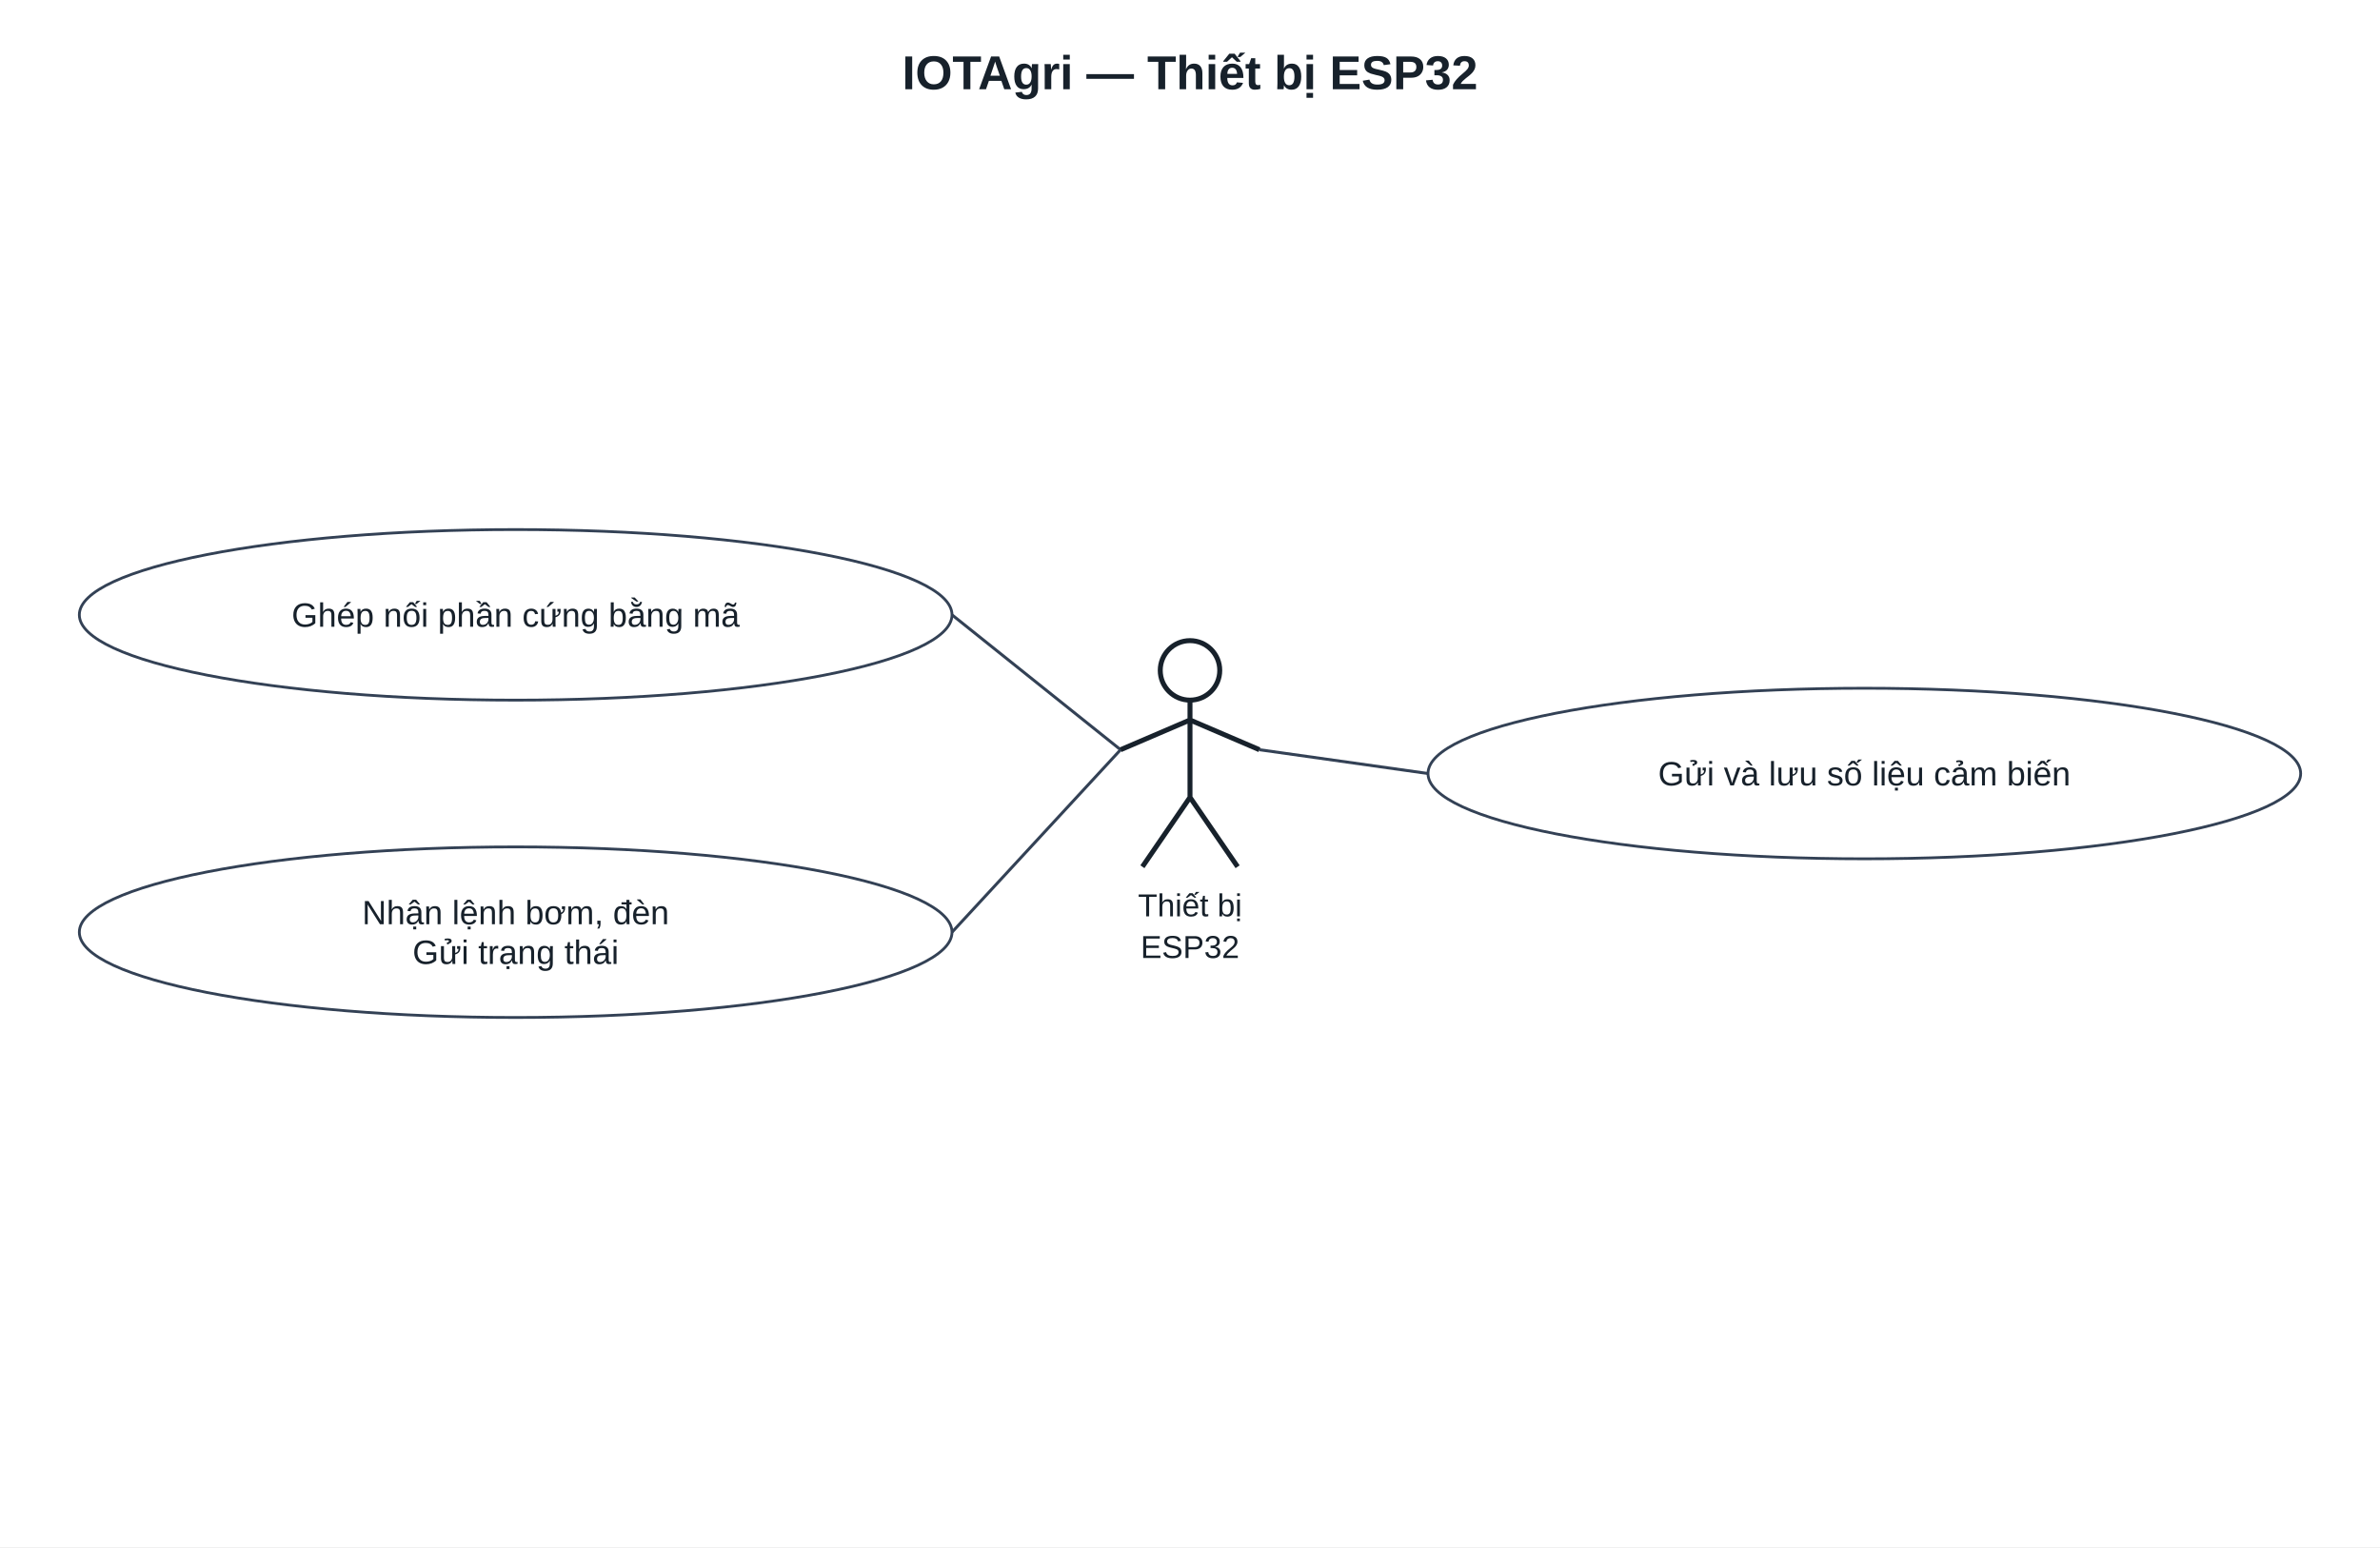
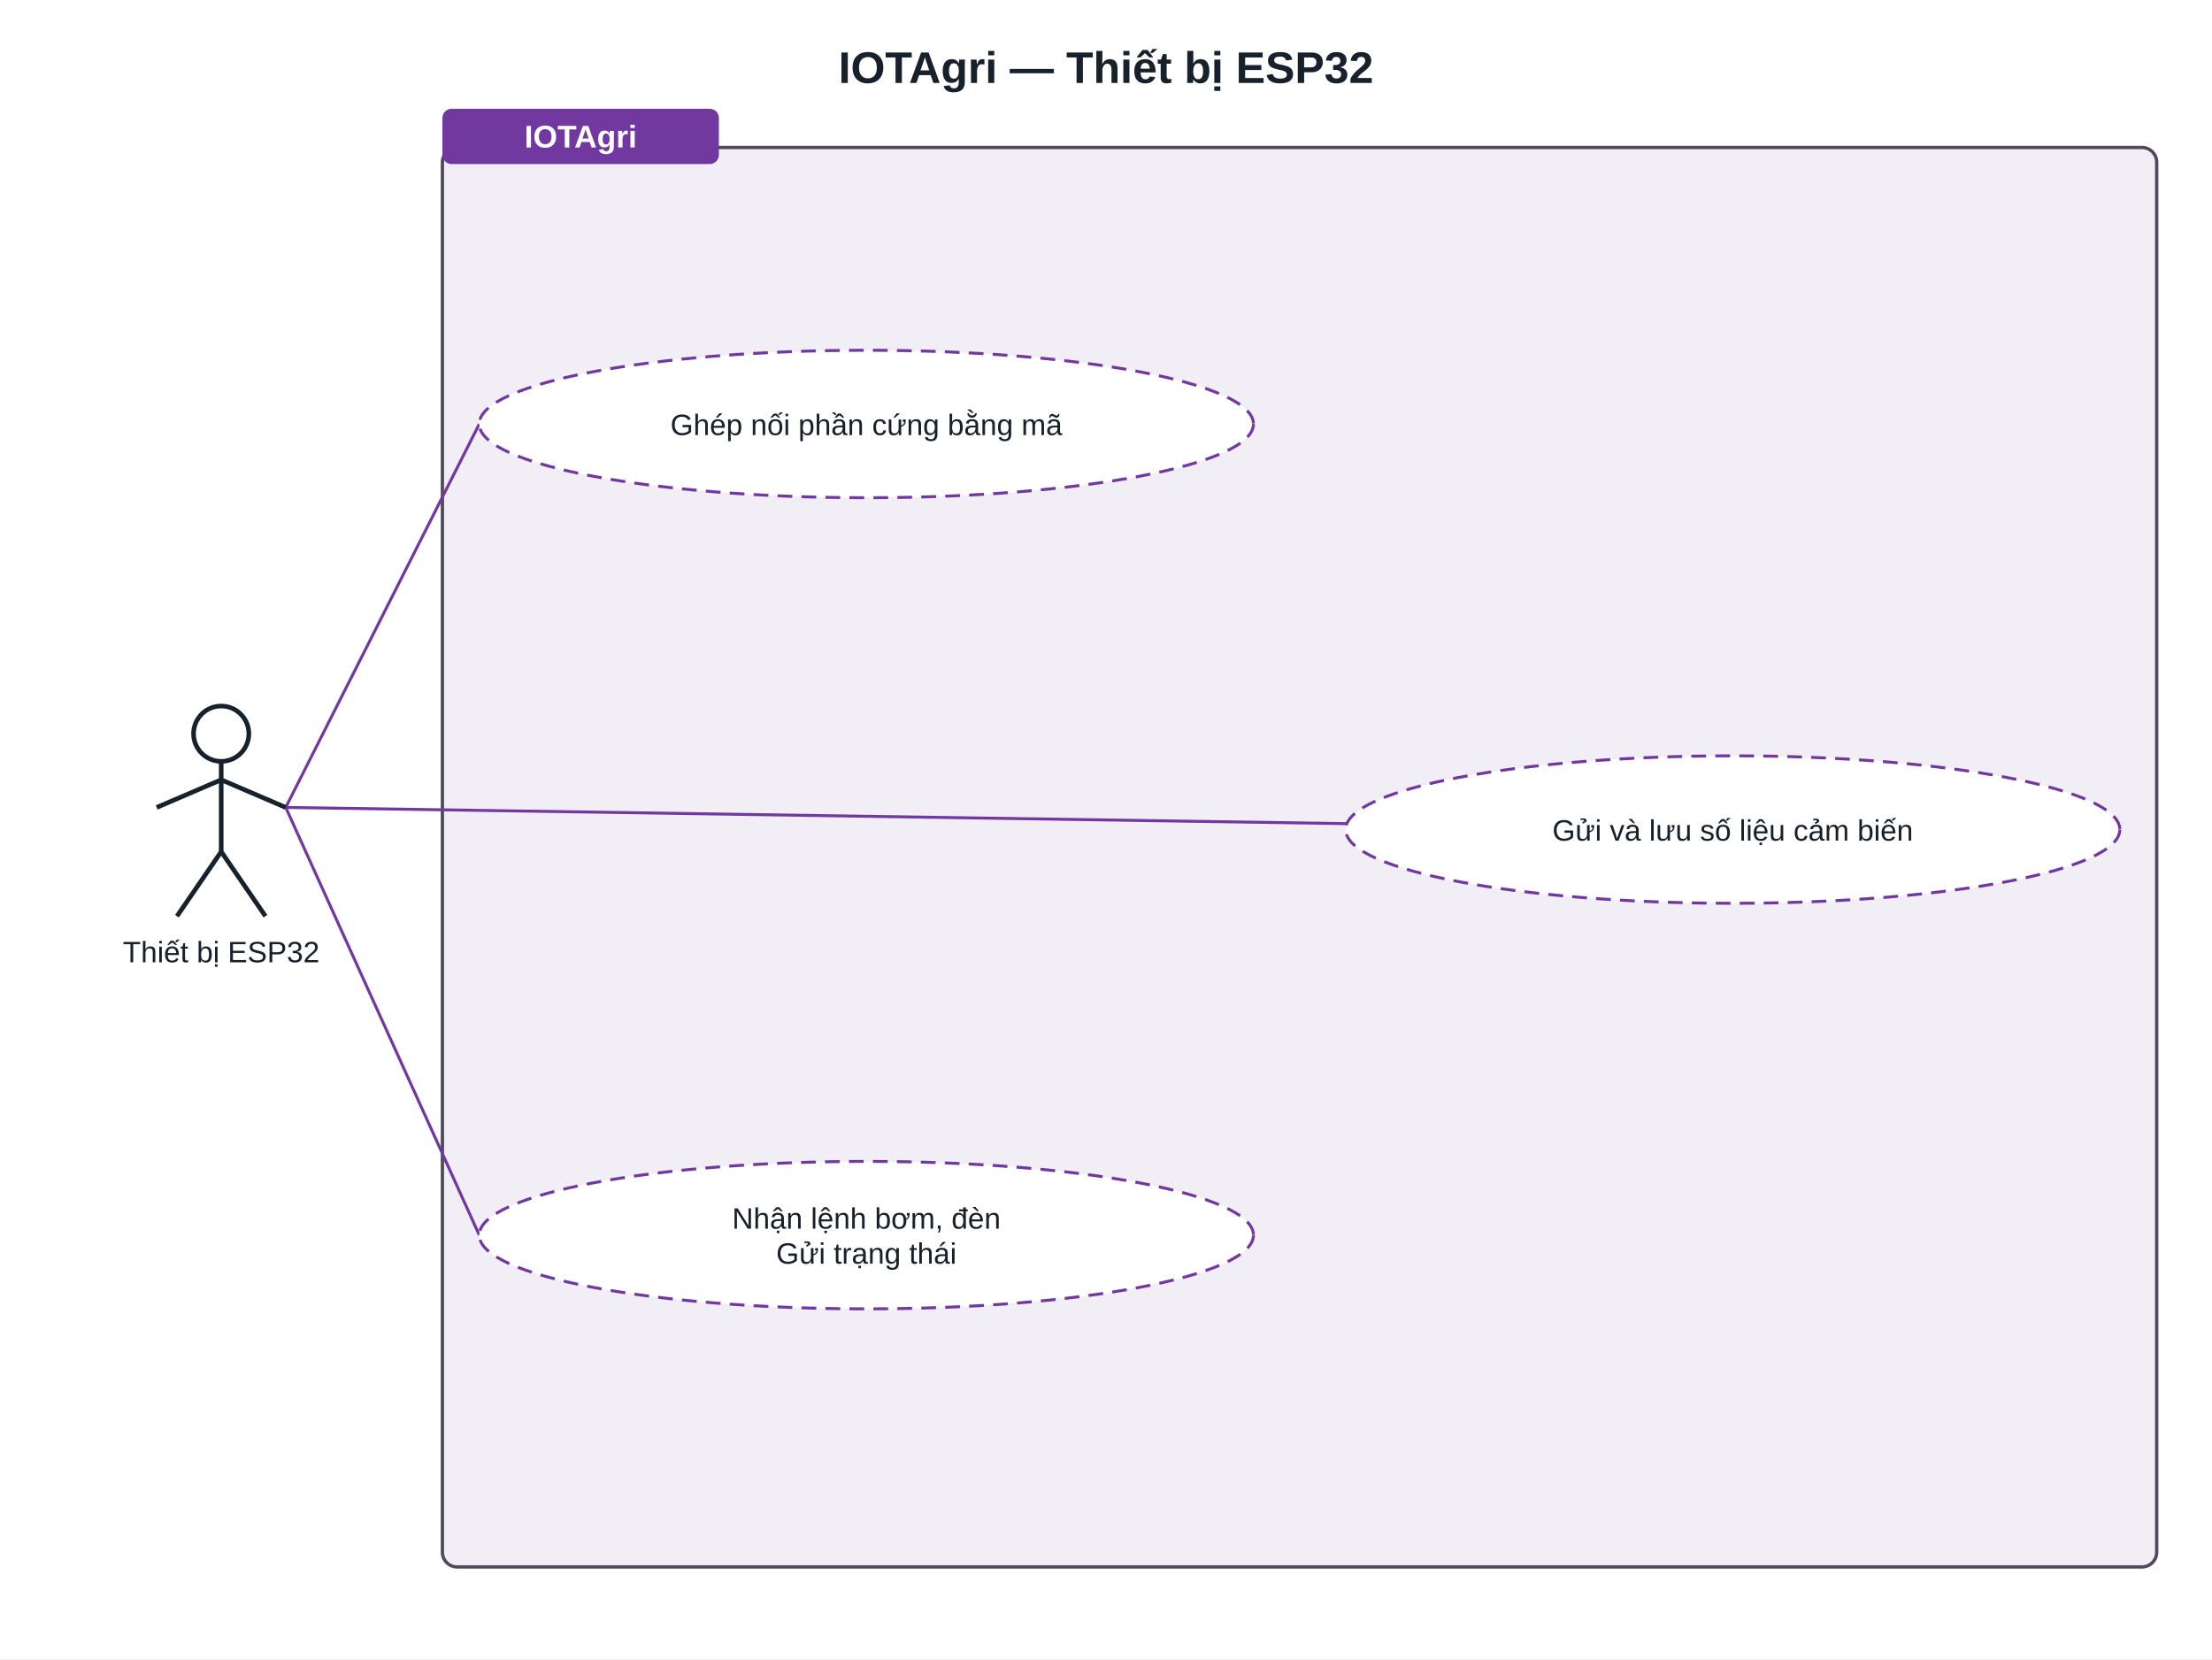
- <svg xmlns="http://www.w3.org/2000/svg" width="1200" height="780" viewBox="0 0 1200 780" role="img" aria-labelledby="title desc">
+ <svg xmlns="http://www.w3.org/2000/svg" width="1200" height="900" viewBox="0 0 1200 900" role="img" aria-labelledby="title desc">
  <rect width="100%" height="100%" fill="white" />
  <g font-family="Arial, sans-serif" fill="#17212b">
    <g data-actor="ESP" transform="translate(0 0)">
      <text x="600" y="45" text-anchor="middle" font-size="24" font-weight="bold">IOTAgri — Thiết bị ESP32</text>
-       <line data-usecase="ESPUC1" x1="565" y1="378" x2="480" y2="310.0" stroke="#334155" stroke-width="1.5" />
-       <ellipse data-usecase="ESPUC1" cx="260" cy="310.0" rx="220" ry="43" fill="#FFFFFF" stroke="#334155" stroke-width="1.4" />
-       <text x="260" y="316.0" text-anchor="middle" font-size="17" font-weight="normal">Ghép nối phần cứng bằng mã</text>
-       <line data-usecase="ESPUC2" x1="635" y1="378" x2="720" y2="390" stroke="#334155" stroke-width="1.5" />
-       <ellipse data-usecase="ESPUC2" cx="940" cy="390" rx="220" ry="43" fill="#FFFFFF" stroke="#334155" stroke-width="1.4" />
-       <text x="940" y="396.0" text-anchor="middle" font-size="17" font-weight="normal">Gửi và lưu số liệu cảm biến</text>
-       <line data-usecase="ESPUC3" x1="565" y1="378" x2="480" y2="470.0" stroke="#334155" stroke-width="1.5" />
-       <ellipse data-usecase="ESPUC3" cx="260" cy="470.0" rx="220" ry="43" fill="#FFFFFF" stroke="#334155" stroke-width="1.4" />
-       <text x="260" y="466.0" text-anchor="middle" font-size="17" font-weight="normal">Nhận lệnh bơm, đèn</text>
-       <text x="260" y="486.0" text-anchor="middle" font-size="17" font-weight="normal">Gửi trạng thái</text>
+       <rect data-system="IOTAgri" x="240" y="80" width="930" height="770" rx="8" fill="#f1eef5" stroke="#51485c" stroke-width="1.8" />
+       <rect x="240" y="59" width="150" height="30" rx="5" fill="#7138a0" />
+       <g fill="white">
+         <text x="315" y="80" text-anchor="middle" font-size="17" font-weight="bold">IOTAgri</text>
+       </g>
+       <line data-usecase="ESPUC1" x1="155" y1="438" x2="260.00" y2="230.00" stroke="#7138a0" stroke-width="1.6" />
+       <line data-usecase="ESPUC2" x1="155" y1="438" x2="730.67" y2="446.80" stroke="#7138a0" stroke-width="1.6" />
+       <line data-usecase="ESPUC3" x1="155" y1="438" x2="260.00" y2="670.00" stroke="#7138a0" stroke-width="1.6" />
+       <ellipse data-usecase="ESPUC1" cx="470" cy="230" rx="210" ry="40" fill="#FFFFFF" stroke="#7138a0" stroke-width="1.6" stroke-dasharray="8 5" />
+       <text x="470" y="236.0" text-anchor="middle" font-size="16" font-weight="normal">Ghép nối phần cứng bằng mã</text>
+       <ellipse data-usecase="ESPUC2" cx="940" cy="450" rx="210" ry="40" fill="#FFFFFF" stroke="#7138a0" stroke-width="1.6" stroke-dasharray="8 5" />
+       <text x="940" y="456.0" text-anchor="middle" font-size="16" font-weight="normal">Gửi và lưu số liệu cảm biến</text>
+       <ellipse data-usecase="ESPUC3" cx="470" cy="670" rx="210" ry="40" fill="#FFFFFF" stroke="#7138a0" stroke-width="1.6" stroke-dasharray="8 5" />
+       <text x="470" y="666.5" text-anchor="middle" font-size="16" font-weight="normal">Nhận lệnh bơm, đèn</text>
+       <text x="470" y="685.5" text-anchor="middle" font-size="16" font-weight="normal">Gửi trạng thái</text>
      <g fill="none" stroke="#17212b" stroke-width="2.5">
-         <circle cx="600" cy="338" r="15" />
-         <path d="M600 353 V402 M565 378 L600 363 L635 378 M600 402 L576 437 M600 402 L624 437" />
+         <circle cx="120" cy="398" r="15" />
+         <path d="M120 413 V462 M85 438 L120 423 L155 438 M120 462 L96 497 M120 462 L144 497" />
      </g>
-       <text x="600" y="462" text-anchor="middle" font-size="16" font-weight="normal">Thiết bị</text>
-       <text x="600" y="483" text-anchor="middle" font-size="16" font-weight="normal">ESP32</text>
+       <text x="120" y="522" text-anchor="middle" font-size="16" font-weight="normal">Thiết bị ESP32</text>
    </g>
  </g>
</svg>
